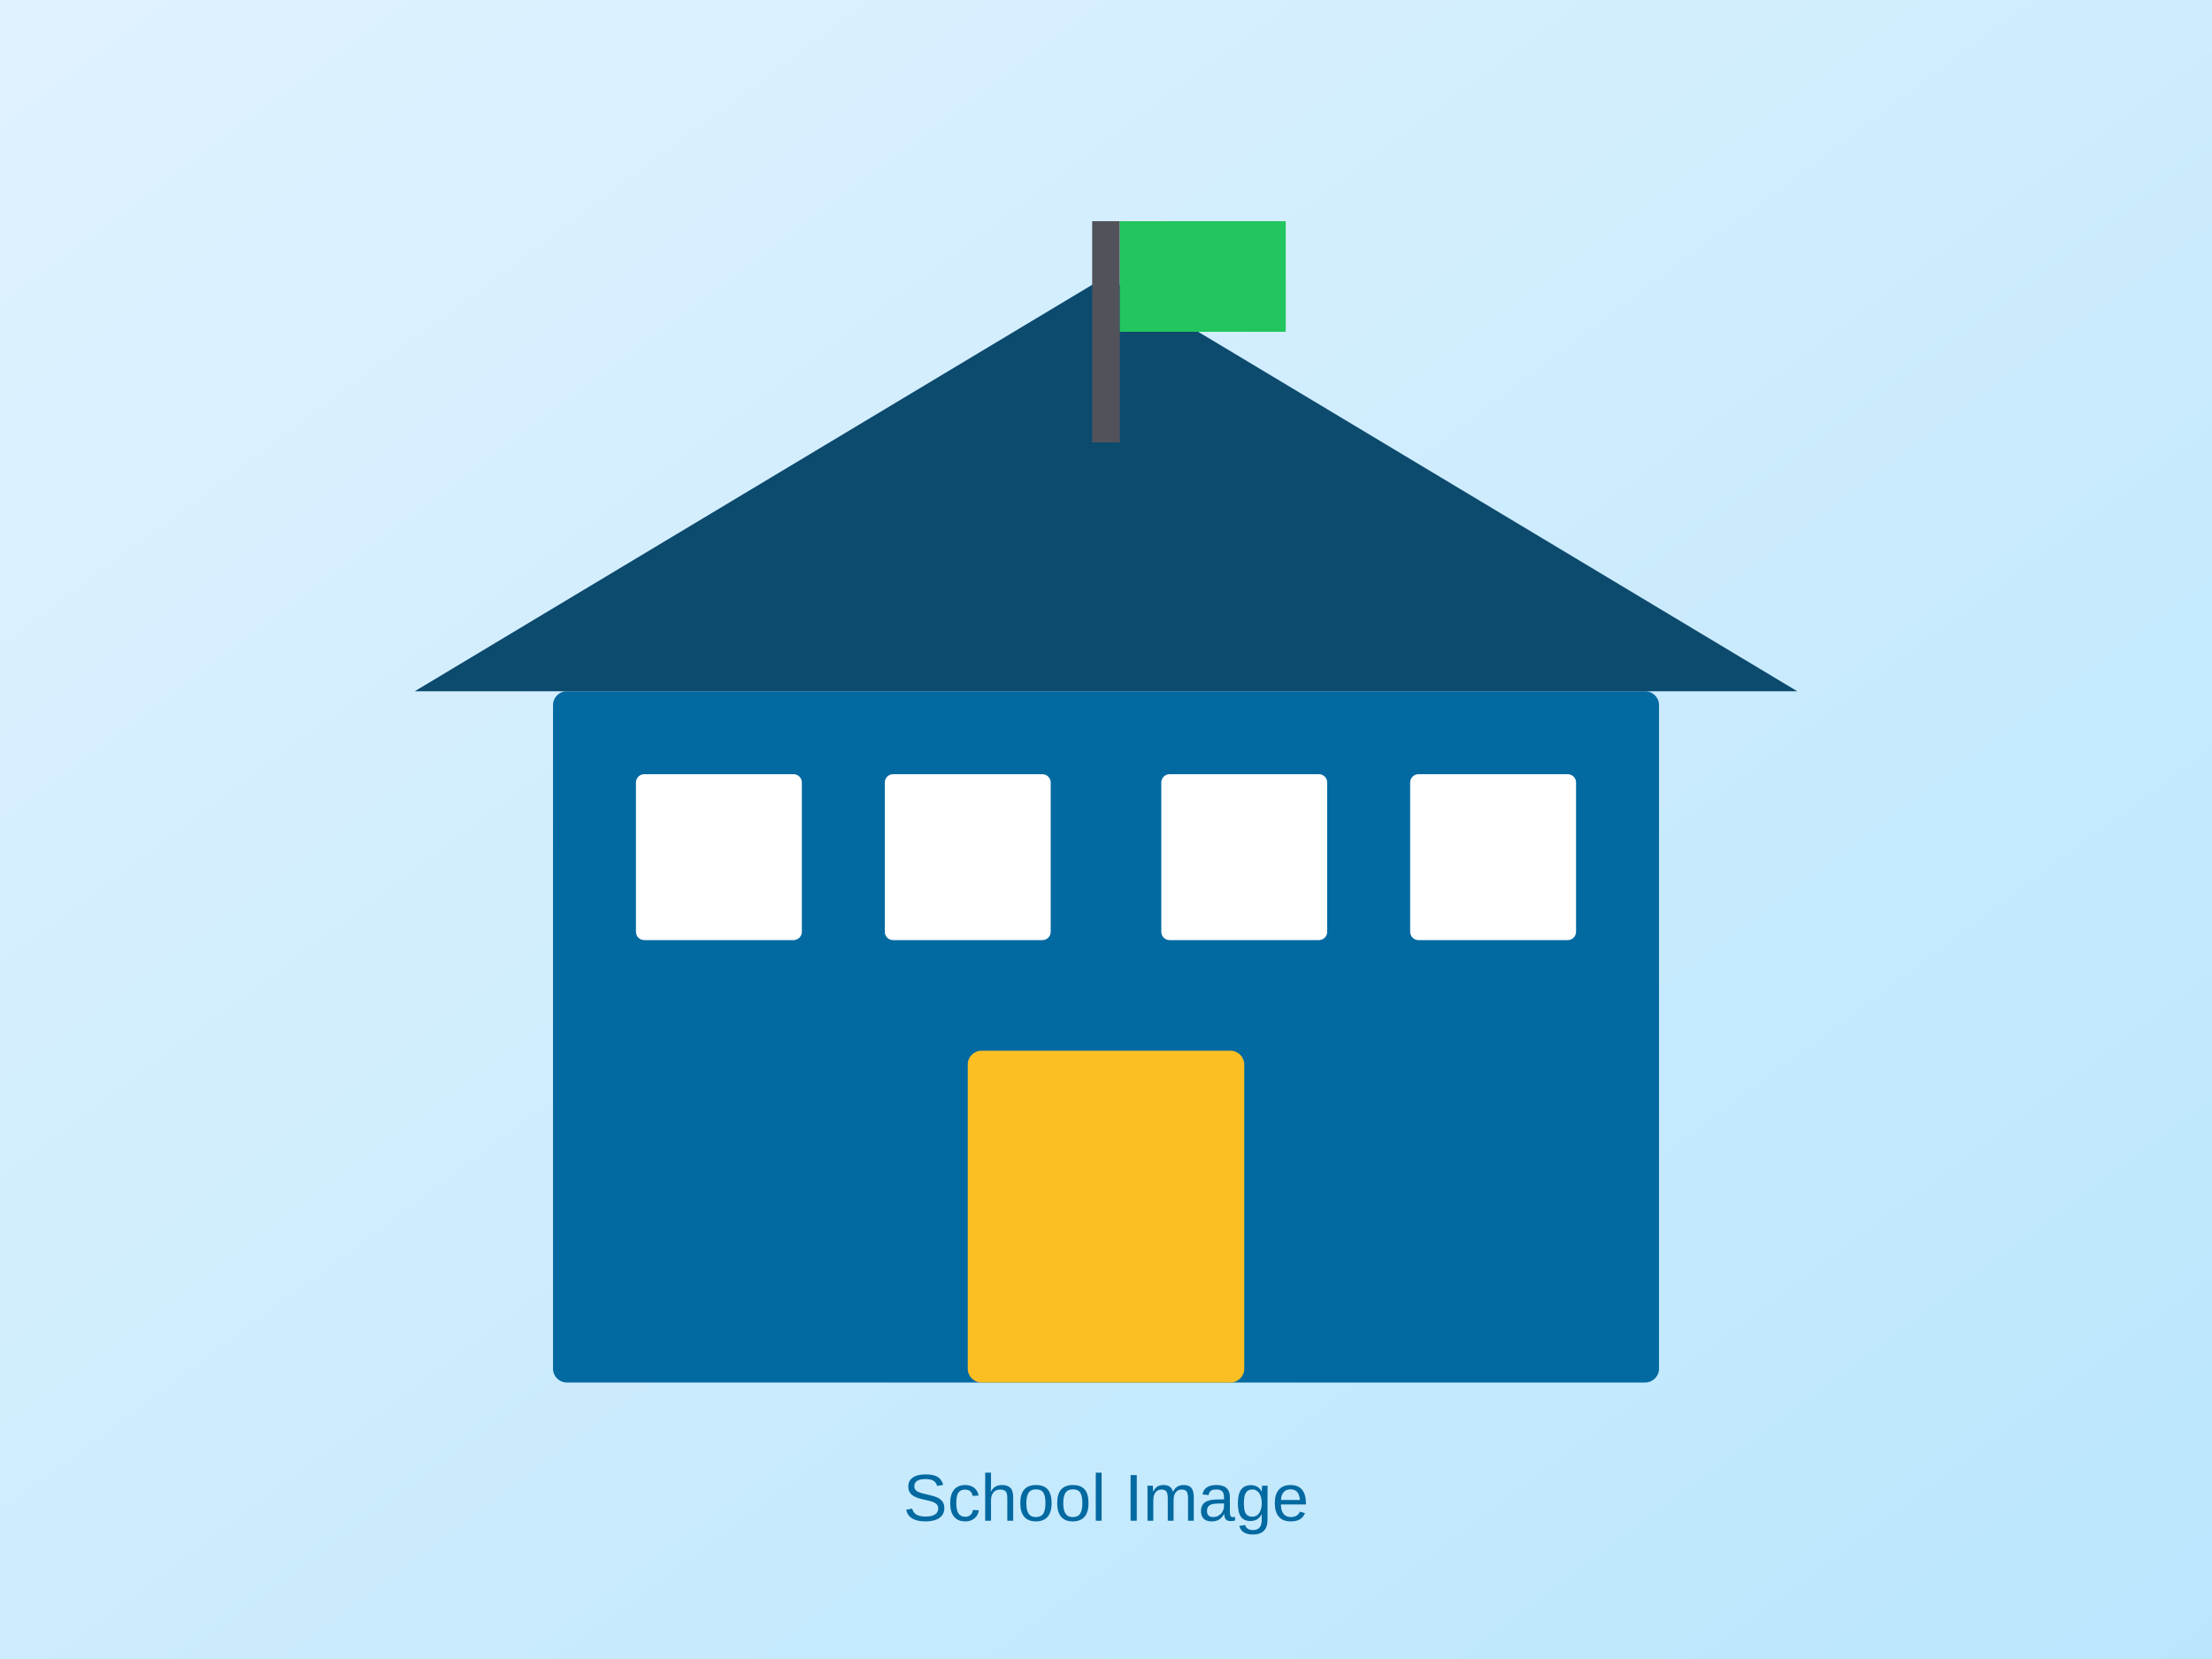
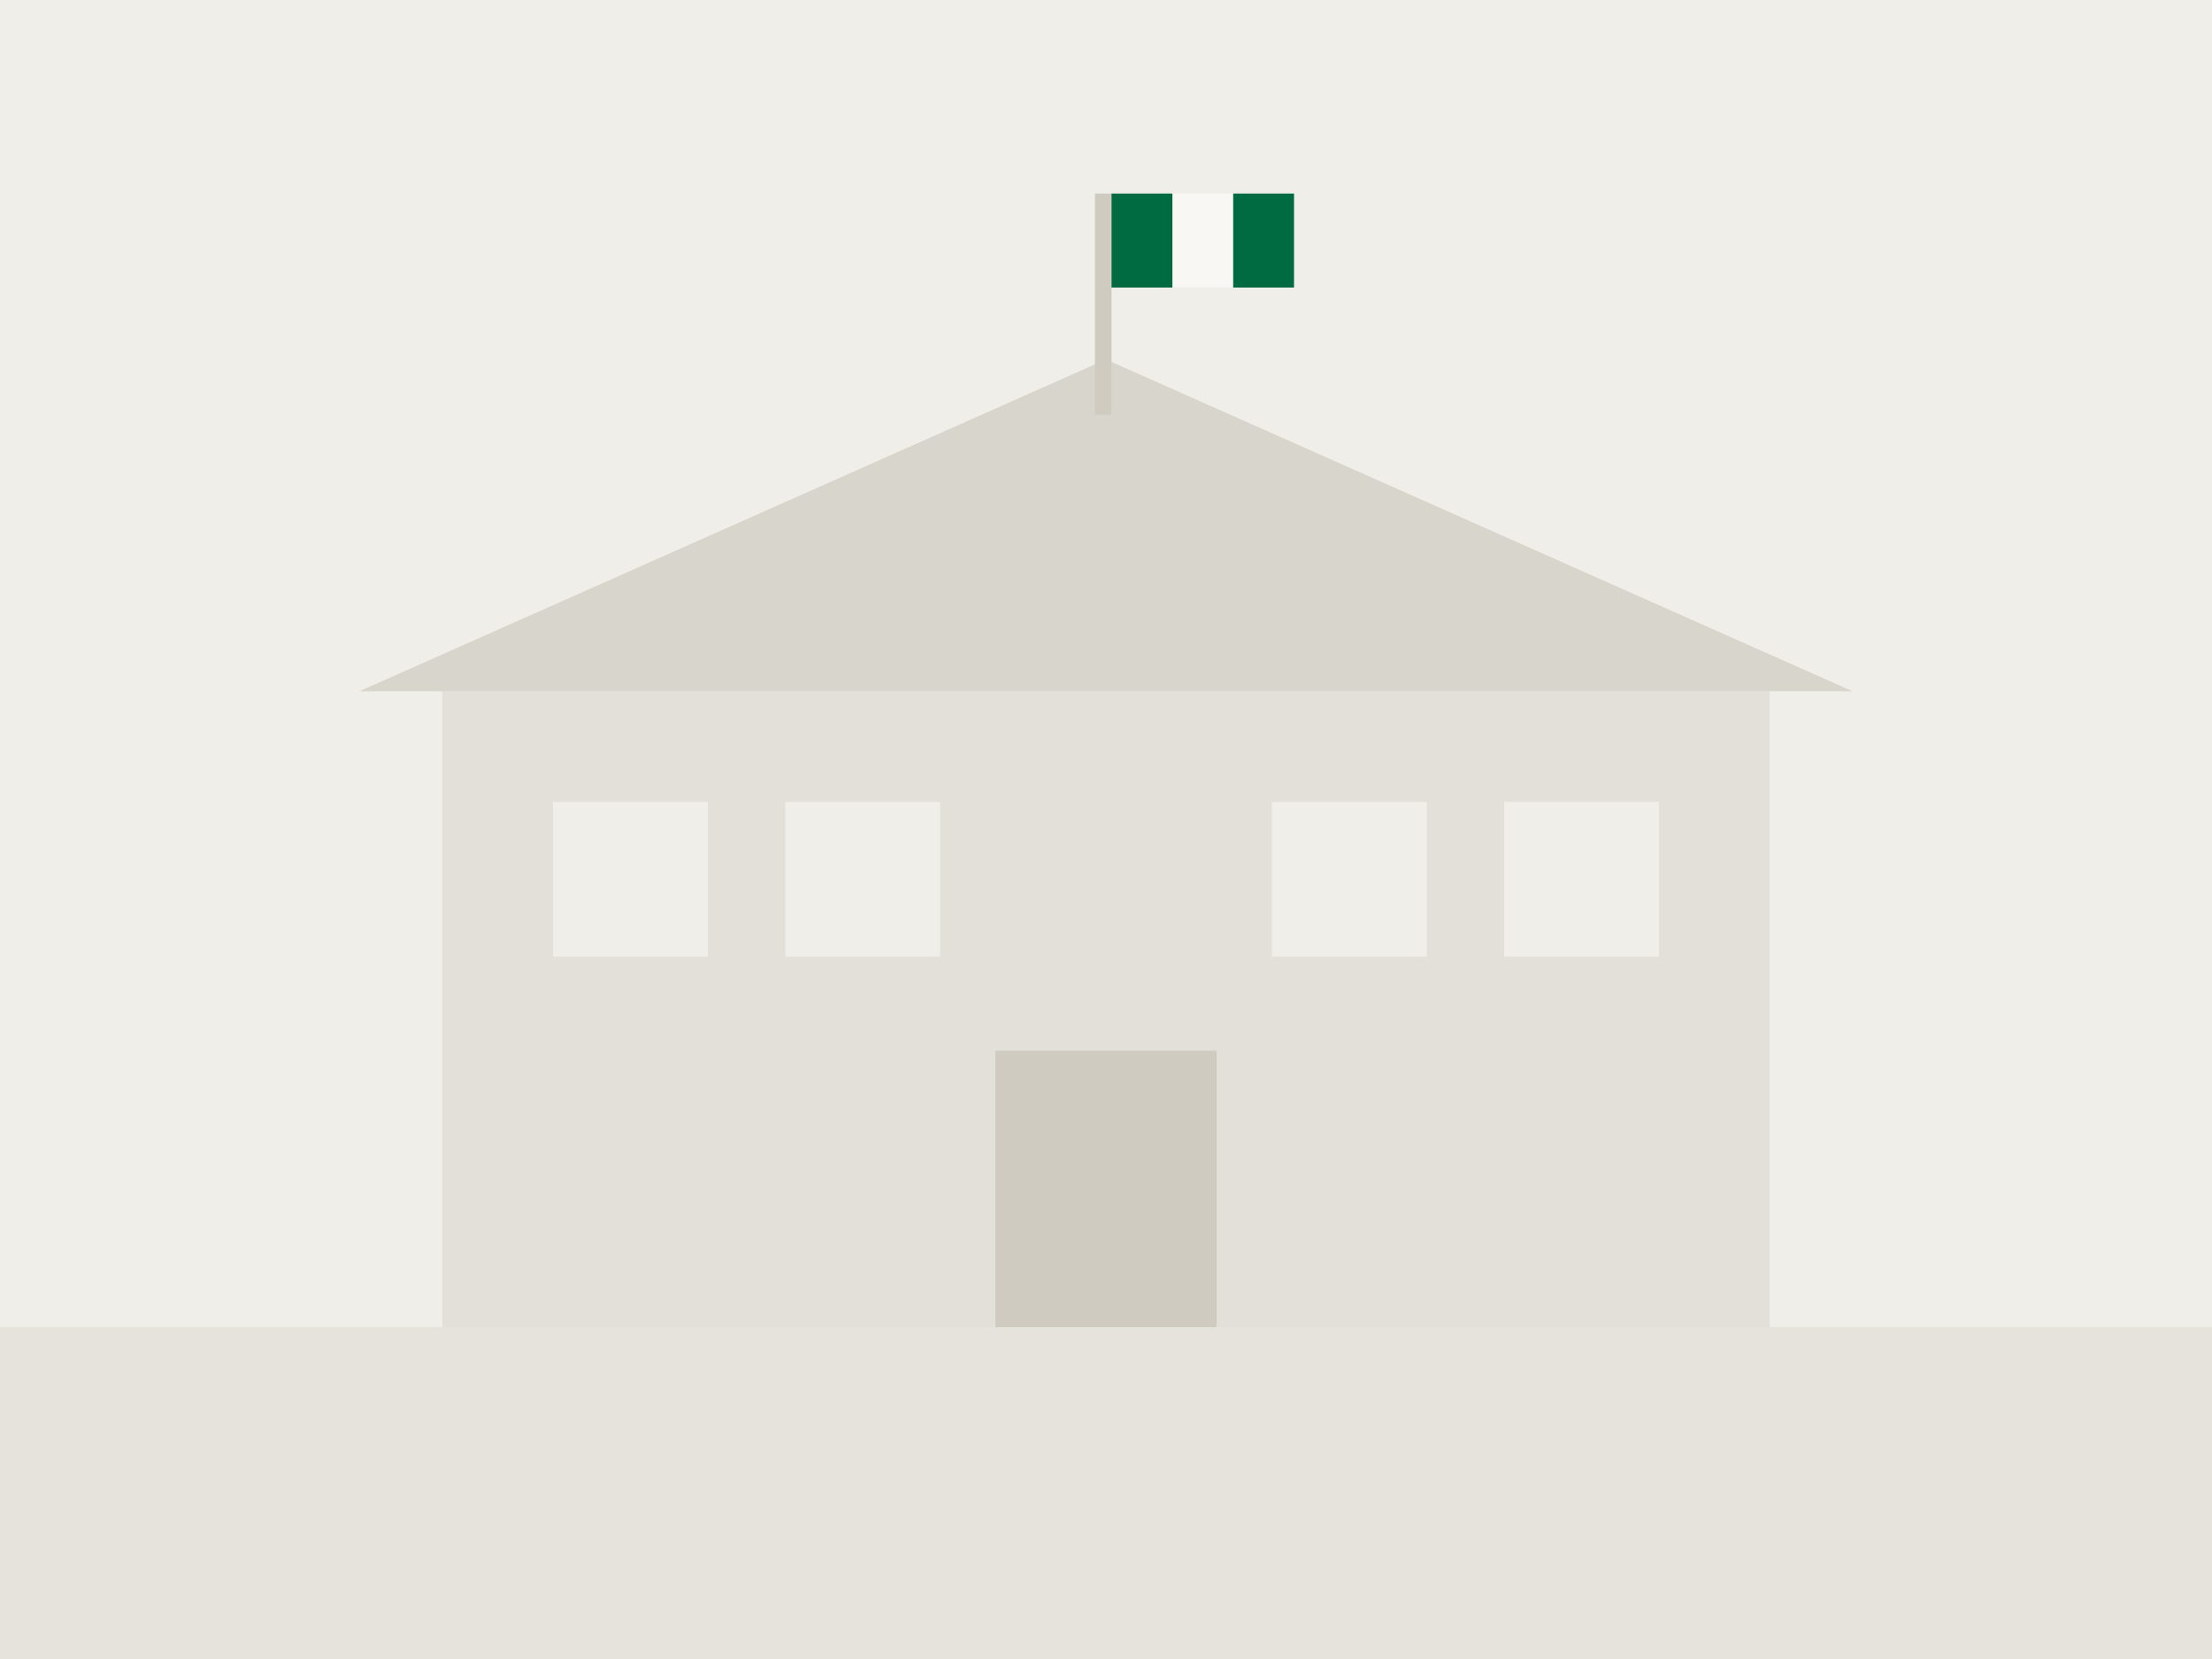
- <svg xmlns="http://www.w3.org/2000/svg" width="800" height="600">
-   <defs>
-     <linearGradient id="schoolBg" x1="0%" y1="0%" x2="100%" y2="100%">
-       <stop offset="0%" style="stop-color:#e0f2fe;stop-opacity:1" />
-       <stop offset="100%" style="stop-color:#bae6fd;stop-opacity:1" />
-     </linearGradient>
-   </defs>
-   <rect width="100%" height="100%" fill="url(#schoolBg)" />
-   <rect x="200" y="250" width="400" height="250" fill="#0369a1" rx="5" />
-   <polygon points="150,250 400,100 650,250" fill="#0c4a6e" />
-   <rect x="350" y="380" width="100" height="120" fill="#fbbf24" rx="5" />
-   <rect x="230" y="280" width="60" height="60" fill="#fff" rx="3" />
-   <rect x="320" y="280" width="60" height="60" fill="#fff" rx="3" />
-   <rect x="420" y="280" width="60" height="60" fill="#fff" rx="3" />
-   <rect x="510" y="280" width="60" height="60" fill="#fff" rx="3" />
-   <rect x="395" y="80" width="10" height="80" fill="#52525b" />
-   <rect x="405" y="80" width="60" height="40" fill="#22c55e" />
-   <text x="400" y="550" font-family="Arial, sans-serif" font-size="24" fill="#0369a1" text-anchor="middle">School Image</text>
+ <svg xmlns="http://www.w3.org/2000/svg" width="800" height="600" viewBox="0 0 800 600" role="img" aria-label="No photograph yet">
+   <rect width="800" height="600" fill="#EFEEE8" />
+   <rect x="160" y="250" width="480" height="230" fill="#E2E0D8" />
+   <polygon points="130,250 400,130 670,250" fill="#D8D5CC" />
+   <rect x="360" y="380" width="80" height="100" fill="#CFCBC1" />
+   <rect x="200" y="290" width="56" height="56" fill="#EFEEE8" />
+   <rect x="284" y="290" width="56" height="56" fill="#EFEEE8" />
+   <rect x="460" y="290" width="56" height="56" fill="#EFEEE8" />
+   <rect x="544" y="290" width="56" height="56" fill="#EFEEE8" />
+   <rect x="396" y="70" width="6" height="80" fill="#CFCBC1" />
+   <rect x="402" y="70" width="22" height="34" fill="#006A40" />
+   <rect x="424" y="70" width="22" height="34" fill="#F8F7F3" />
+   <rect x="446" y="70" width="22" height="34" fill="#006A40" />
+   <rect y="480" width="800" height="120" fill="#E5E3DC" />
</svg>
